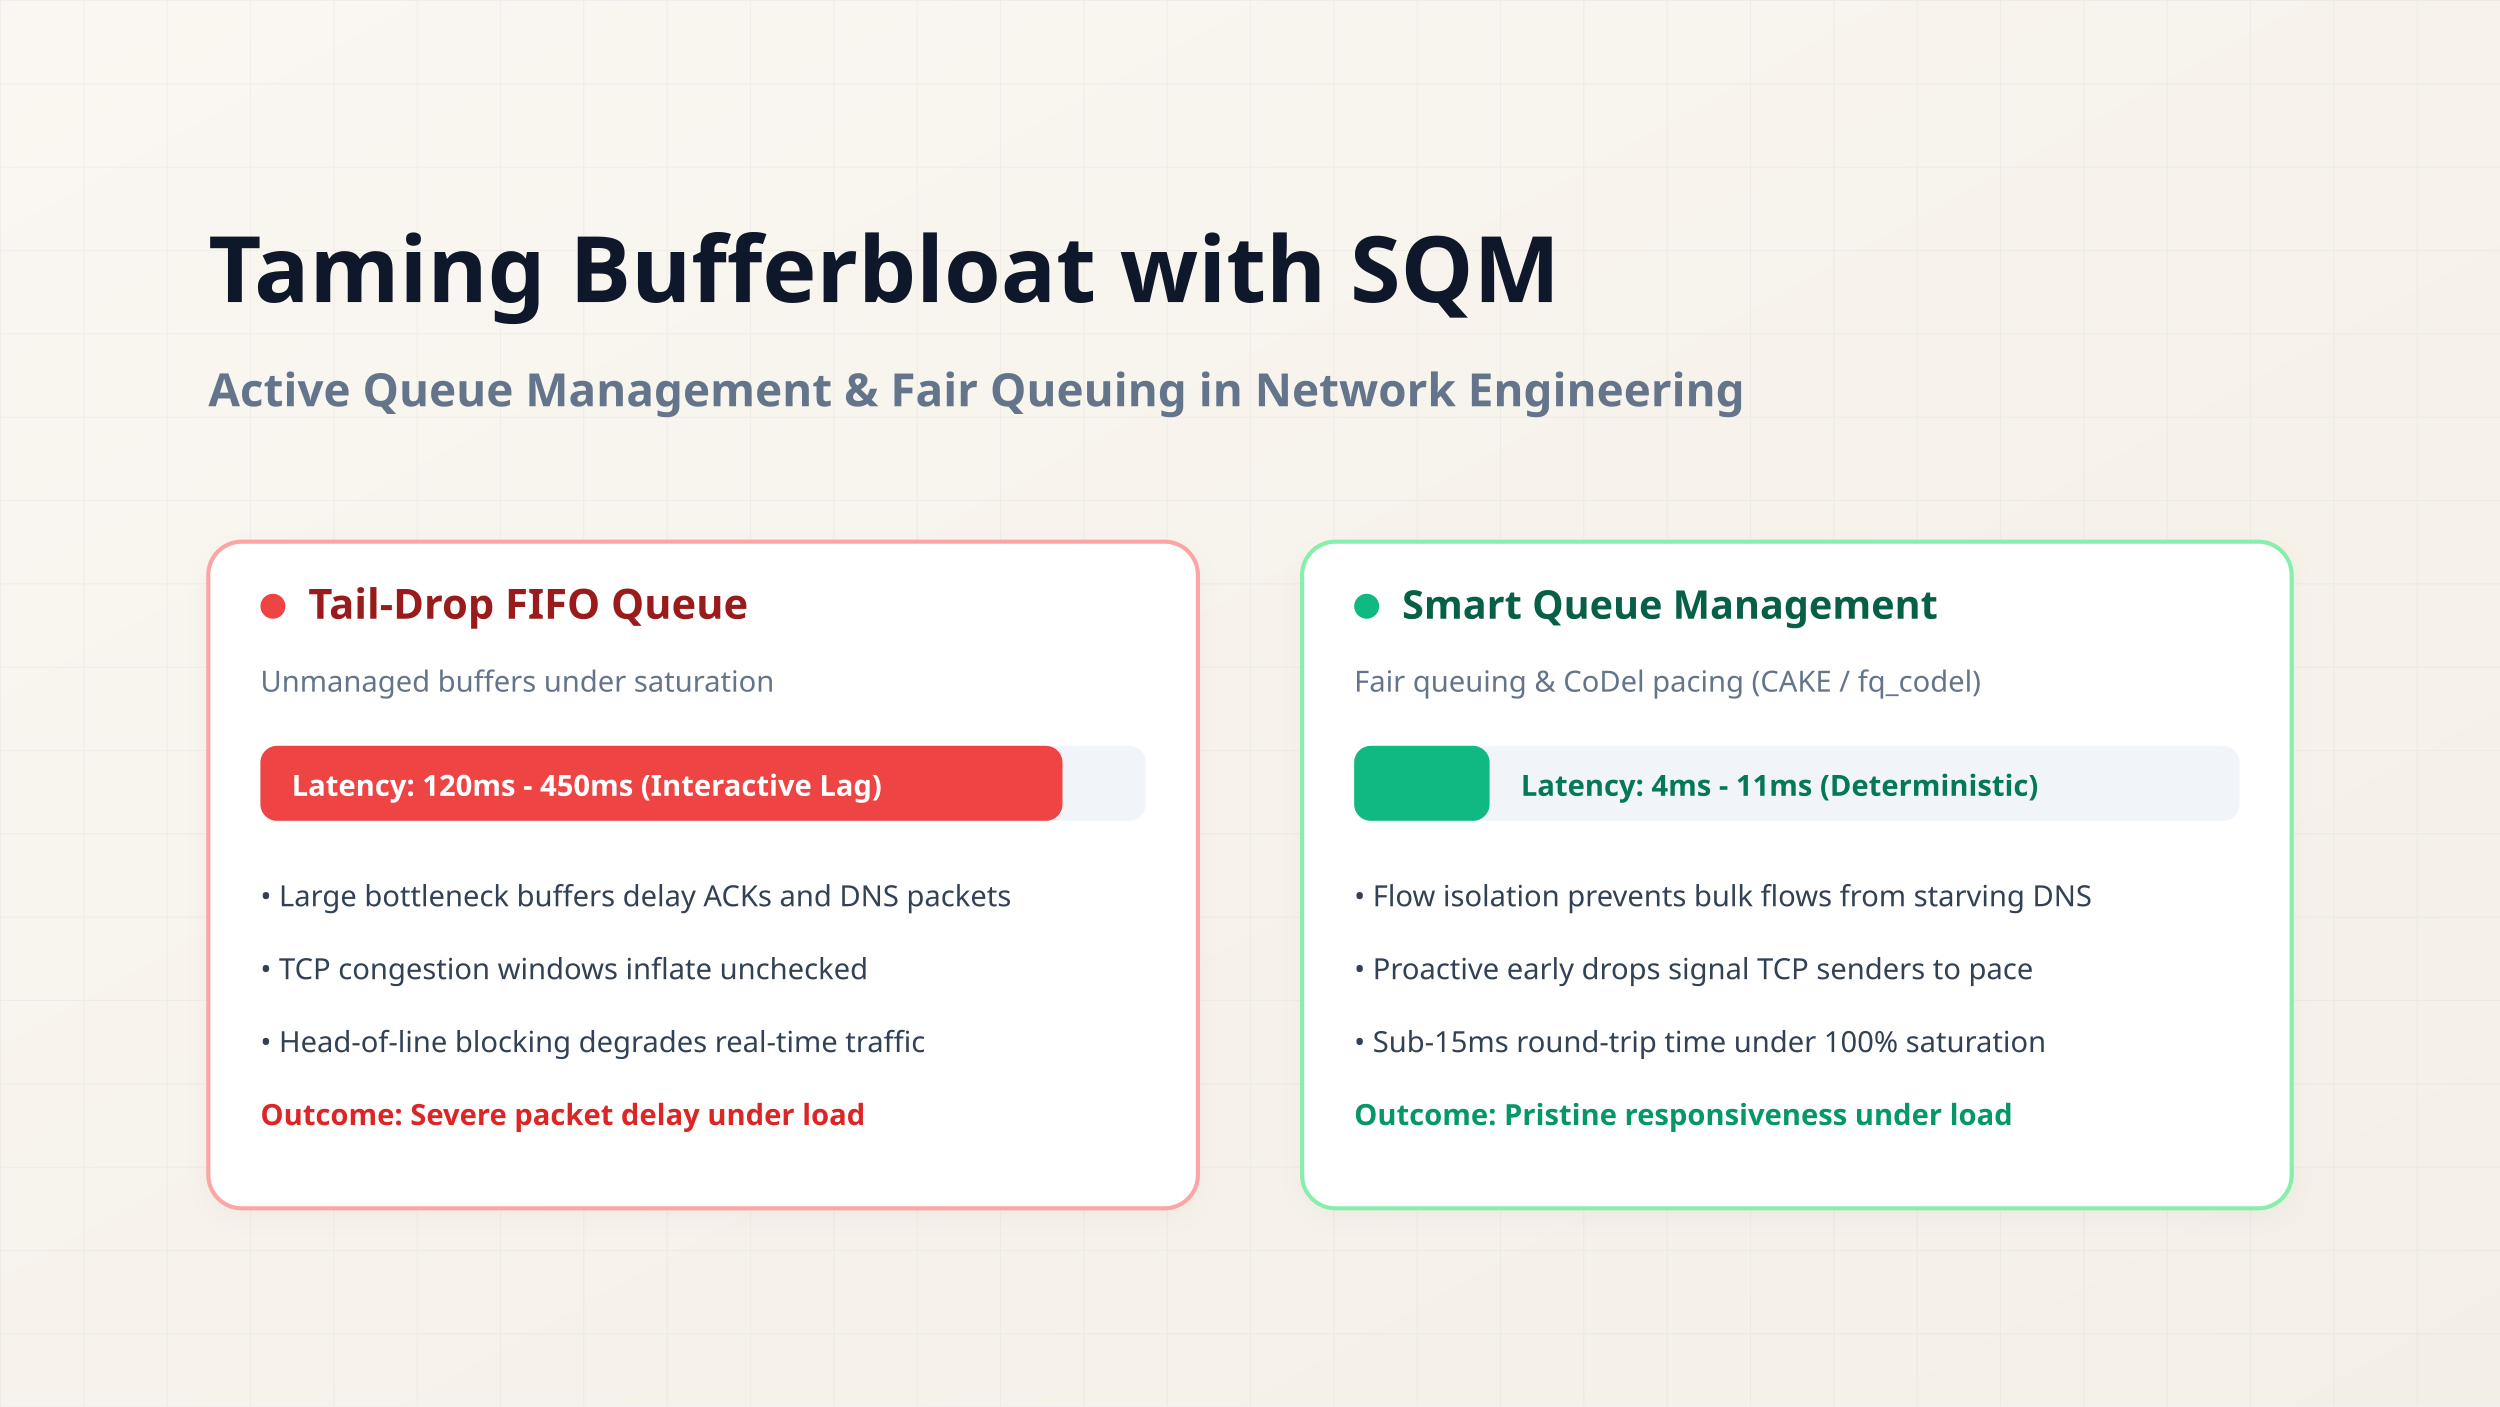
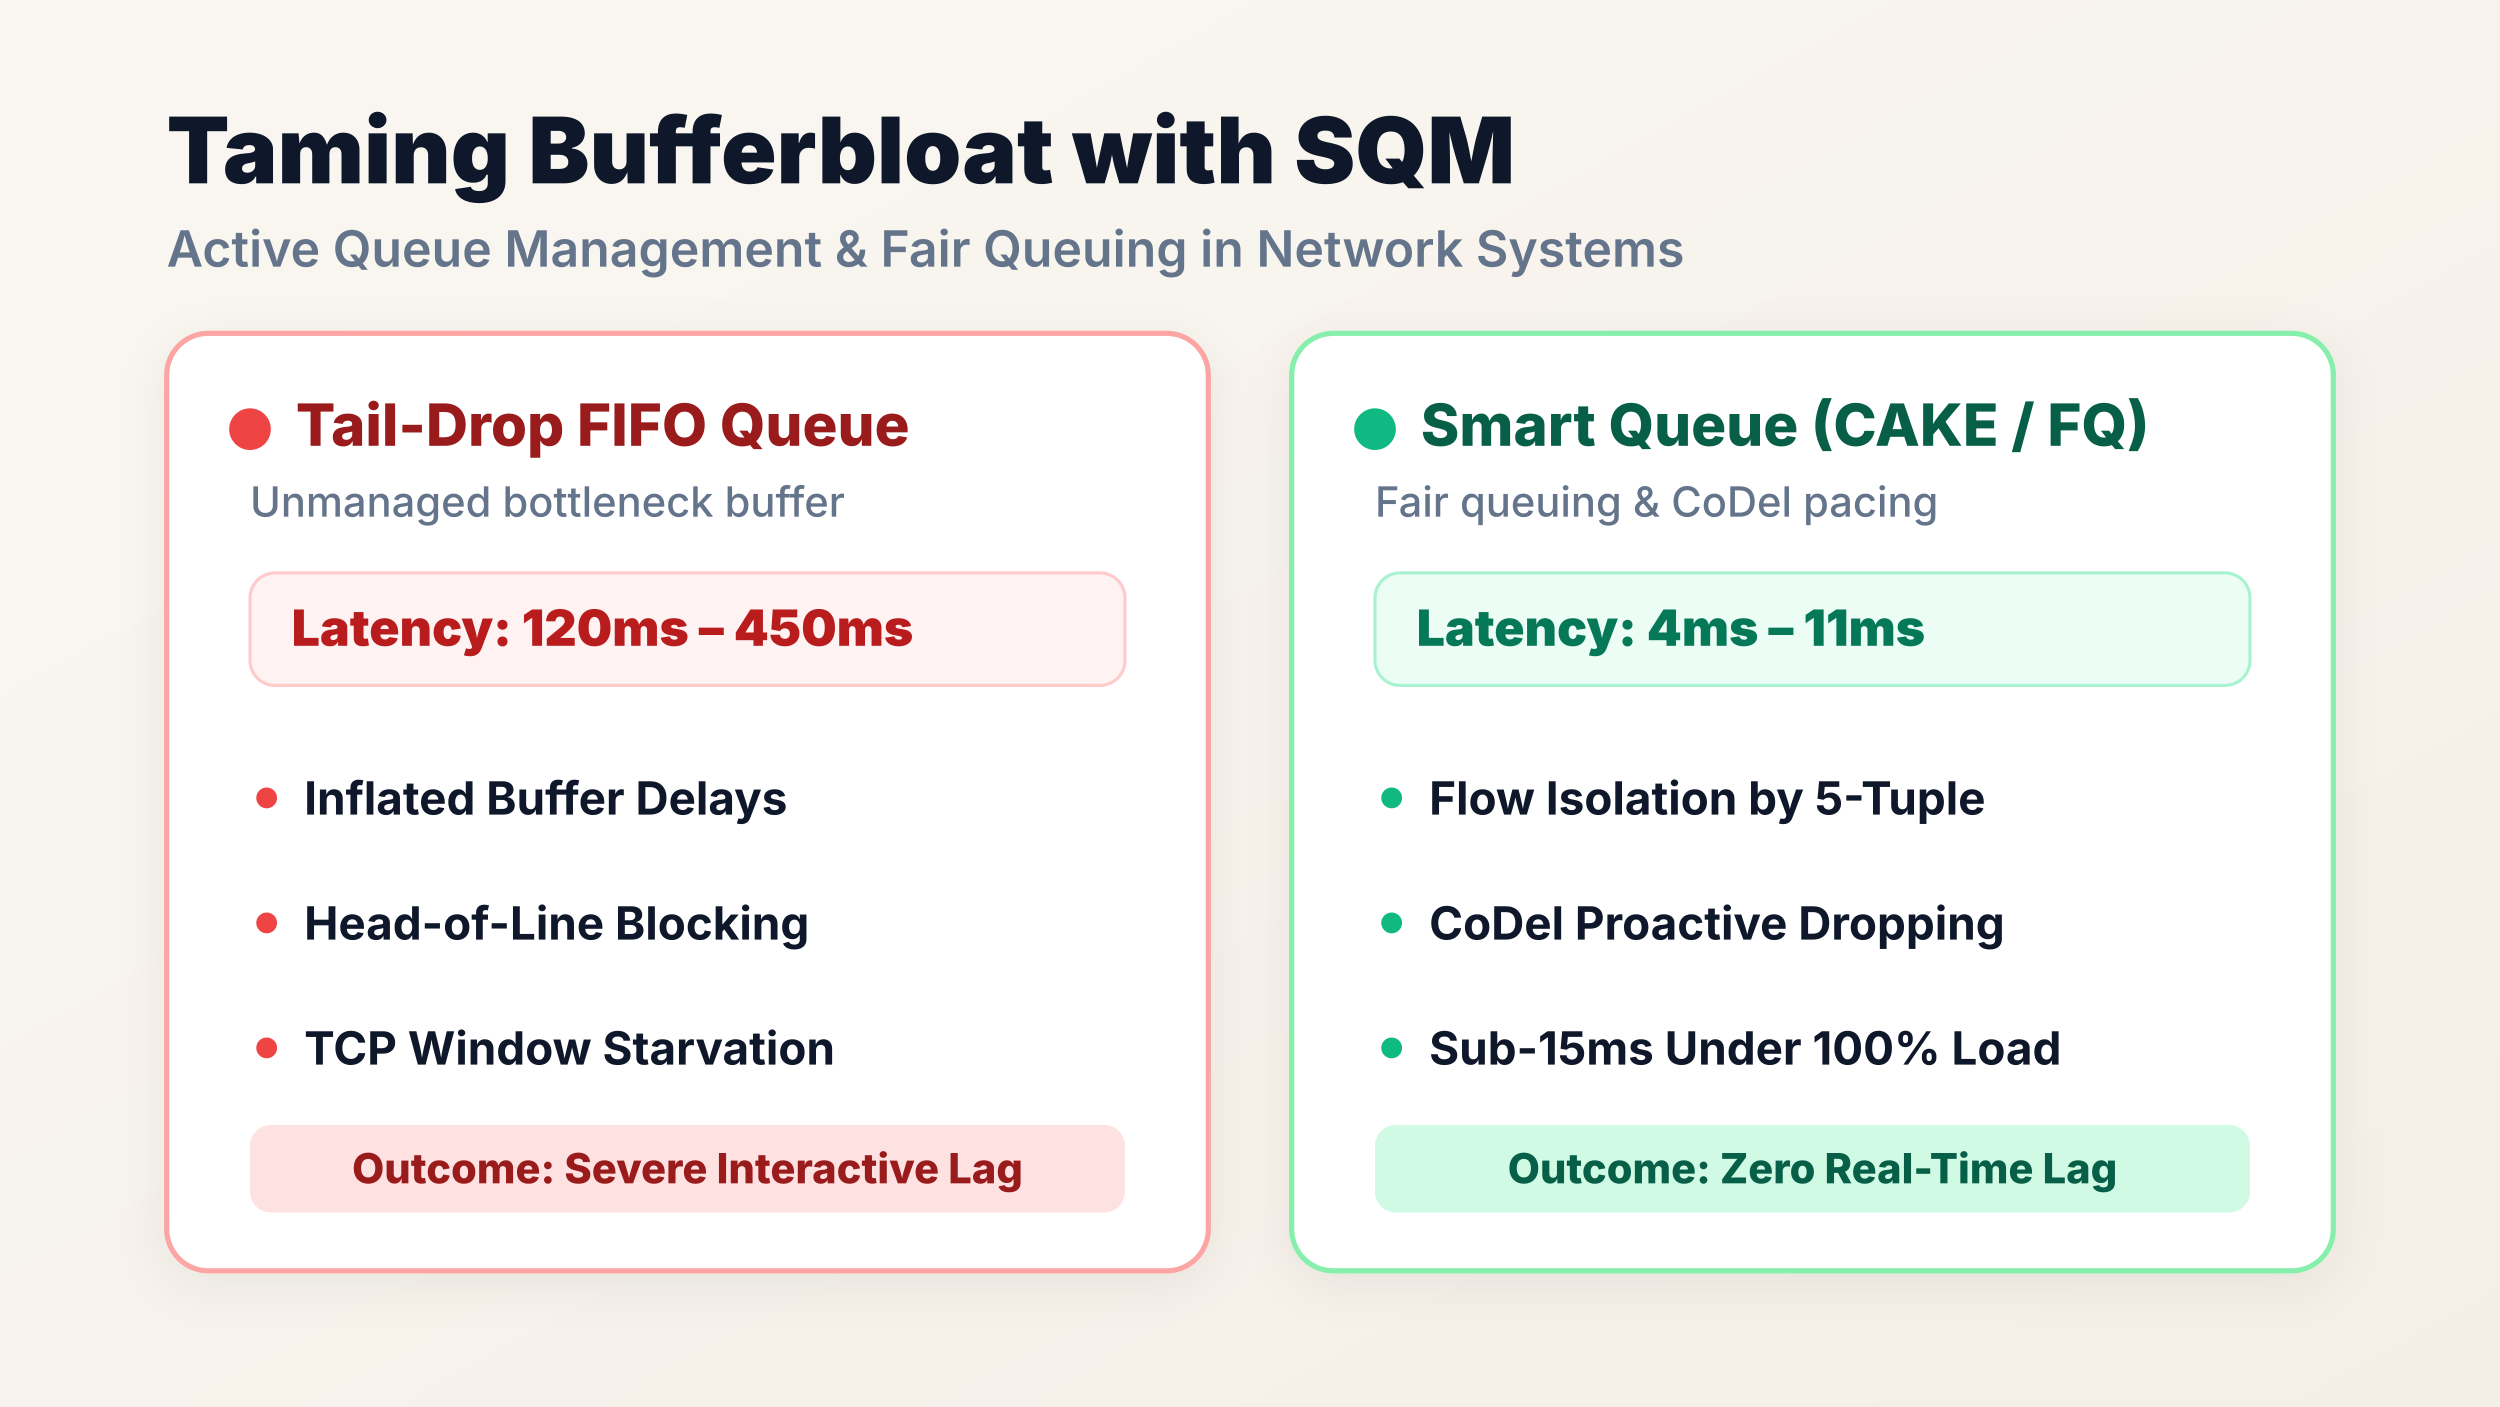
<svg xmlns="http://www.w3.org/2000/svg" viewBox="0 0 1200 675" width="1200" height="675">
  <defs>
    <linearGradient id="bg-cream" x1="0%" y1="0%" x2="100%" y2="100%">
      <stop offset="0%" stop-color="#FAF7F2" />
      <stop offset="100%" stop-color="#F4EFE6" />
    </linearGradient>
+     <filter id="cardShadow" x="-10%" y="-10%" width="125%" height="125%">
+       <feDropShadow dx="0" dy="6" stdDeviation="12" flood-color="#0f172a" flood-opacity="0.06" />
+     </filter>
  </defs>
  <rect width="1200" height="675" fill="url(#bg-cream)" />
-   <g opacity="0.04">
-     <pattern id="grid-sqm" width="40" height="40" patternUnits="userSpaceOnUse">
-       <path d="M 40 0 L 0 0 0 40" fill="none" stroke="#1e293b" stroke-width="1" />
-     </pattern>
-     <rect width="1200" height="675" fill="url(#grid-sqm)" />
+   <g transform="translate(80, 50)">
+     <text x="0" y="38" font-family="system-ui, -apple-system, sans-serif" font-weight="900" font-size="44" fill="#0f172a">Taming Bufferbloat with SQM</text>
+     <text x="0" y="78" font-family="system-ui, -apple-system, sans-serif" font-weight="600" font-size="24" fill="#64748b">Active Queue Management &amp; Fair Queuing in Network Systems</text>
  </g>
-   <text x="100" y="145" font-family="system-ui, sans-serif" font-weight="800" font-size="44" fill="#0f172a">Taming Bufferbloat with SQM</text>
-   <text x="100" y="195" font-family="system-ui, sans-serif" font-weight="600" font-size="22" fill="#64748b">Active Queue Management &amp; Fair Queuing in Network Engineering</text>
-   <g transform="translate(100, 260)">
-     <rect x="0" y="0" width="475" height="320" rx="16" fill="#ffffff" stroke="#fca5a5" stroke-width="2" filter="drop-shadow(0 4px 6px rgba(0,0,0,0.03))" />
-     <rect x="25" y="25" width="12" height="12" rx="6" fill="#ef4444" />
-     <text x="48" y="37" font-family="system-ui, sans-serif" font-weight="700" font-size="20" fill="#991b1b">Tail-Drop FIFO Queue</text>
-     <text x="25" y="72" font-family="system-ui, sans-serif" font-size="14" fill="#64748b">Unmanaged buffers under saturation</text>
-     <rect x="25" y="98" width="425" height="36" rx="8" fill="#f1f5f9" />
-     <rect x="25" y="98" width="385" height="36" rx="8" fill="#ef4444" />
-     <text x="40" y="122" font-family="system-ui, sans-serif" font-weight="700" font-size="14" fill="#ffffff">Latency: 120ms - 450ms (Interactive Lag)</text>
-     <text x="25" y="175" font-family="system-ui, sans-serif" font-size="14" fill="#334155">• Large bottleneck buffers delay ACKs and DNS packets</text>
-     <text x="25" y="210" font-family="system-ui, sans-serif" font-size="14" fill="#334155">• TCP congestion windows inflate unchecked</text>
-     <text x="25" y="245" font-family="system-ui, sans-serif" font-size="14" fill="#334155">• Head-of-line blocking degrades real-time traffic</text>
-     <text x="25" y="280" font-family="system-ui, sans-serif" font-size="14" fill="#dc2626" font-weight="600">Outcome: Severe packet delay under load</text>
-     <rect x="525" y="0" width="475" height="320" rx="16" fill="#ffffff" stroke="#86efac" stroke-width="2" filter="drop-shadow(0 4px 6px rgba(0,0,0,0.03))" />
-     <rect x="550" y="25" width="12" height="12" rx="6" fill="#10b981" />
-     <text x="573" y="37" font-family="system-ui, sans-serif" font-weight="700" font-size="19" fill="#065f46">Smart Queue Management</text>
-     <text x="550" y="72" font-family="system-ui, sans-serif" font-size="14" fill="#64748b">Fair queuing &amp; CoDel pacing (CAKE / fq_codel)</text>
-     <rect x="550" y="98" width="425" height="36" rx="8" fill="#f1f5f9" />
-     <rect x="550" y="98" width="65" height="36" rx="8" fill="#10b981" />
-     <text x="630" y="122" font-family="system-ui, sans-serif" font-weight="700" font-size="14" fill="#047857">Latency: 4ms - 11ms (Deterministic)</text>
-     <text x="550" y="175" font-family="system-ui, sans-serif" font-size="14" fill="#334155">• Flow isolation prevents bulk flows from starving DNS</text>
-     <text x="550" y="210" font-family="system-ui, sans-serif" font-size="14" fill="#334155">• Proactive early drops signal TCP senders to pace</text>
-     <text x="550" y="245" font-family="system-ui, sans-serif" font-size="14" fill="#334155">• Sub-15ms round-trip time under 100% saturation</text>
-     <text x="550" y="280" font-family="system-ui, sans-serif" font-size="14" fill="#059669" font-weight="600">Outcome: Pristine responsiveness under load</text>
+   <g transform="translate(80, 160)">
+     <g transform="translate(0, 0)">
+       <rect x="0" y="0" width="500" height="450" rx="20" fill="#ffffff" stroke="#fca5a5" stroke-width="2.5" filter="url(#cardShadow)" />
+       <circle cx="40" cy="46" r="10" fill="#ef4444" />
+       <text x="62" y="54" font-family="system-ui, -apple-system, sans-serif" font-weight="800" font-size="28" fill="#991b1b">Tail-Drop FIFO Queue</text>
+       <text x="40" y="88" font-family="system-ui, -apple-system, sans-serif" font-size="20" font-weight="500" fill="#64748b">Unmanaged bottleneck buffer</text>
+       <rect x="40" y="115" width="420" height="54" rx="12" fill="#fef2f2" stroke="#fecaca" stroke-width="1.5" />
+       <text x="60" y="150" font-family="system-ui, -apple-system, sans-serif" font-weight="900" font-size="24" fill="#b91c1c">Latency: 120ms – 450ms</text>
+       <g transform="translate(40, 215)">
+         <circle cx="8" cy="8" r="5" fill="#ef4444" />
+         <text x="26" y="16" font-family="system-ui, -apple-system, sans-serif" font-size="22" font-weight="700" fill="#0f172a">Inflated Buffer Delays</text>
+       </g>
+       <g transform="translate(40, 275)">
+         <circle cx="8" cy="8" r="5" fill="#ef4444" />
+         <text x="26" y="16" font-family="system-ui, -apple-system, sans-serif" font-size="22" font-weight="700" fill="#0f172a">Head-of-Line Blocking</text>
+       </g>
+       <g transform="translate(40, 335)">
+         <circle cx="8" cy="8" r="5" fill="#ef4444" />
+         <text x="26" y="16" font-family="system-ui, -apple-system, sans-serif" font-size="22" font-weight="700" fill="#0f172a">TCP Window Starvation</text>
+       </g>
+       <rect x="40" y="380" width="420" height="42" rx="10" fill="#fee2e2" />
+       <text x="250" y="408" text-anchor="middle" font-family="system-ui, -apple-system, sans-serif" font-size="20" font-weight="800" fill="#991b1b">Outcome: Severe Interactive Lag</text>
+     </g>
+     <g transform="translate(540, 0)">
+       <rect x="0" y="0" width="500" height="450" rx="20" fill="#ffffff" stroke="#86efac" stroke-width="2.5" filter="url(#cardShadow)" />
+       <circle cx="40" cy="46" r="10" fill="#10b981" />
+       <text x="62" y="54" font-family="system-ui, -apple-system, sans-serif" font-weight="800" font-size="28" fill="#065f46">Smart Queue (CAKE / FQ)</text>
+       <text x="40" y="88" font-family="system-ui, -apple-system, sans-serif" font-size="20" font-weight="500" fill="#64748b">Fair queuing &amp; CoDel pacing</text>
+       <rect x="40" y="115" width="420" height="54" rx="12" fill="#ecfdf5" stroke="#a7f3d0" stroke-width="1.5" />
+       <text x="60" y="150" font-family="system-ui, -apple-system, sans-serif" font-weight="900" font-size="24" fill="#047857">Latency: 4ms – 11ms</text>
+       <g transform="translate(40, 215)">
+         <circle cx="8" cy="8" r="5" fill="#10b981" />
+         <text x="26" y="16" font-family="system-ui, -apple-system, sans-serif" font-size="22" font-weight="700" fill="#0f172a">Flow Isolation by 5-Tuple</text>
+       </g>
+       <g transform="translate(40, 275)">
+         <circle cx="8" cy="8" r="5" fill="#10b981" />
+         <text x="26" y="16" font-family="system-ui, -apple-system, sans-serif" font-size="22" font-weight="700" fill="#0f172a">CoDel Proactive Dropping</text>
+       </g>
+       <g transform="translate(40, 335)">
+         <circle cx="8" cy="8" r="5" fill="#10b981" />
+         <text x="26" y="16" font-family="system-ui, -apple-system, sans-serif" font-size="22" font-weight="700" fill="#0f172a">Sub-15ms Under 100% Load</text>
+       </g>
+       <rect x="40" y="380" width="420" height="42" rx="10" fill="#d1fae5" />
+       <text x="250" y="408" text-anchor="middle" font-family="system-ui, -apple-system, sans-serif" font-size="20" font-weight="800" fill="#065f46">Outcome: Zero Real-Time Lag</text>
+     </g>
  </g>
</svg>
